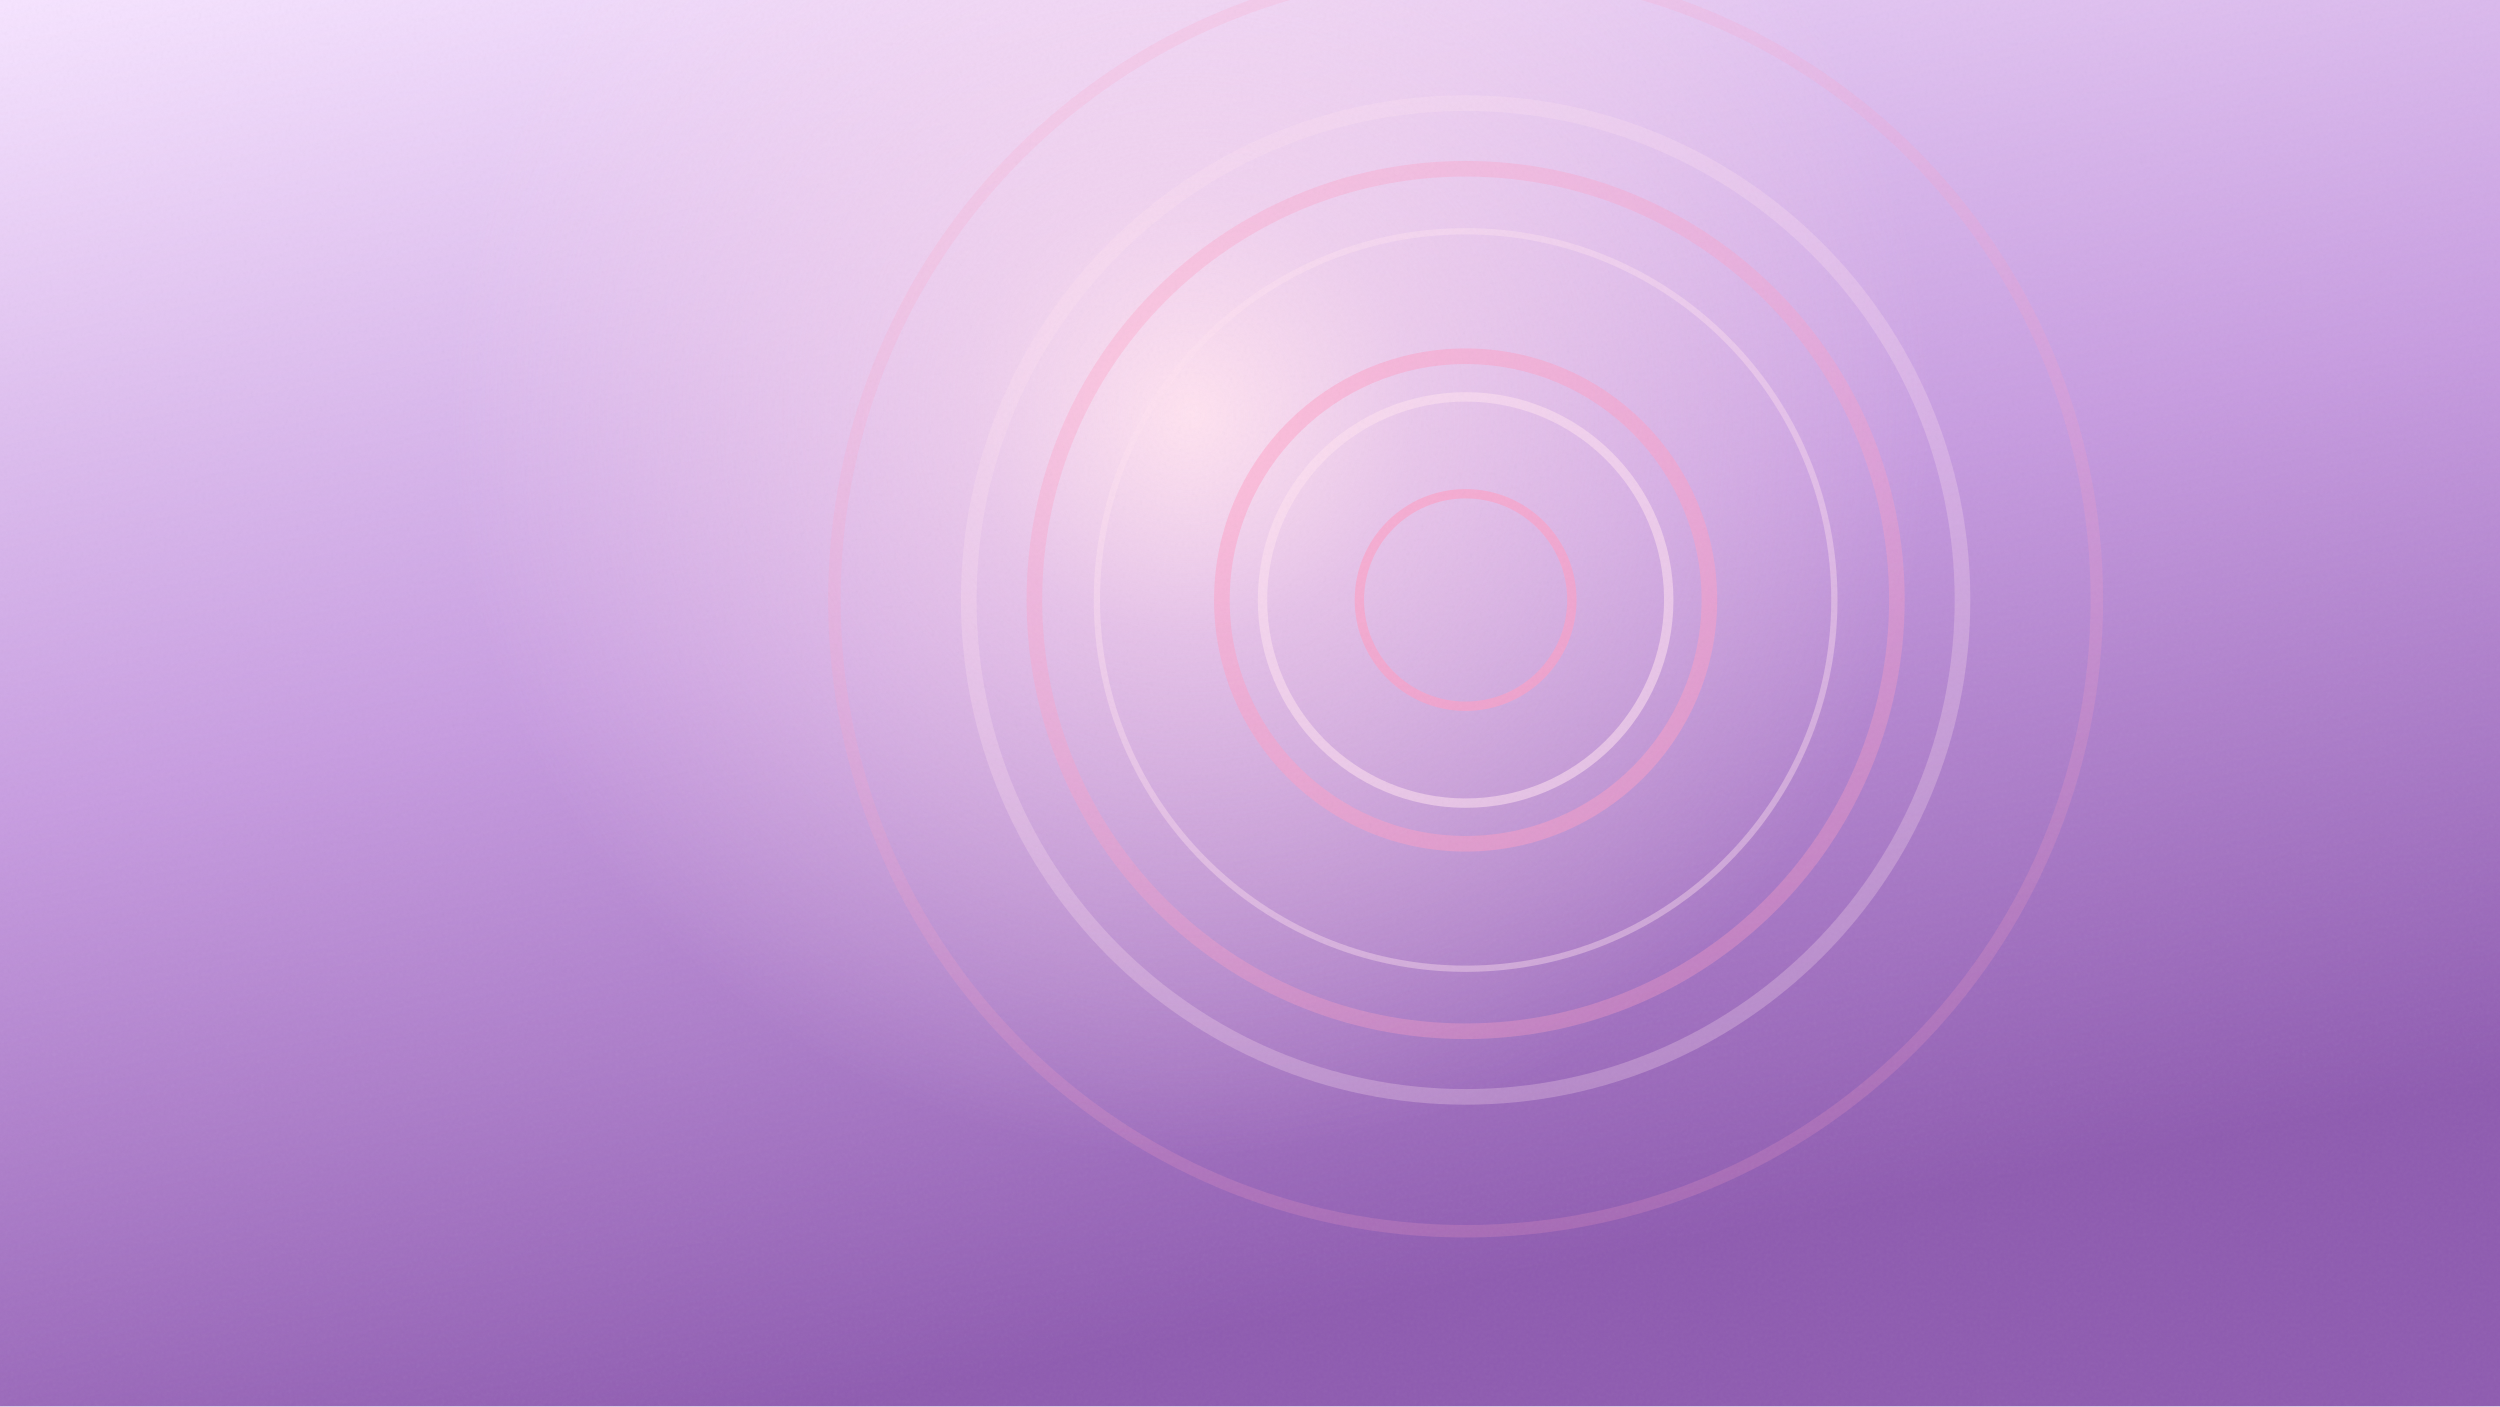
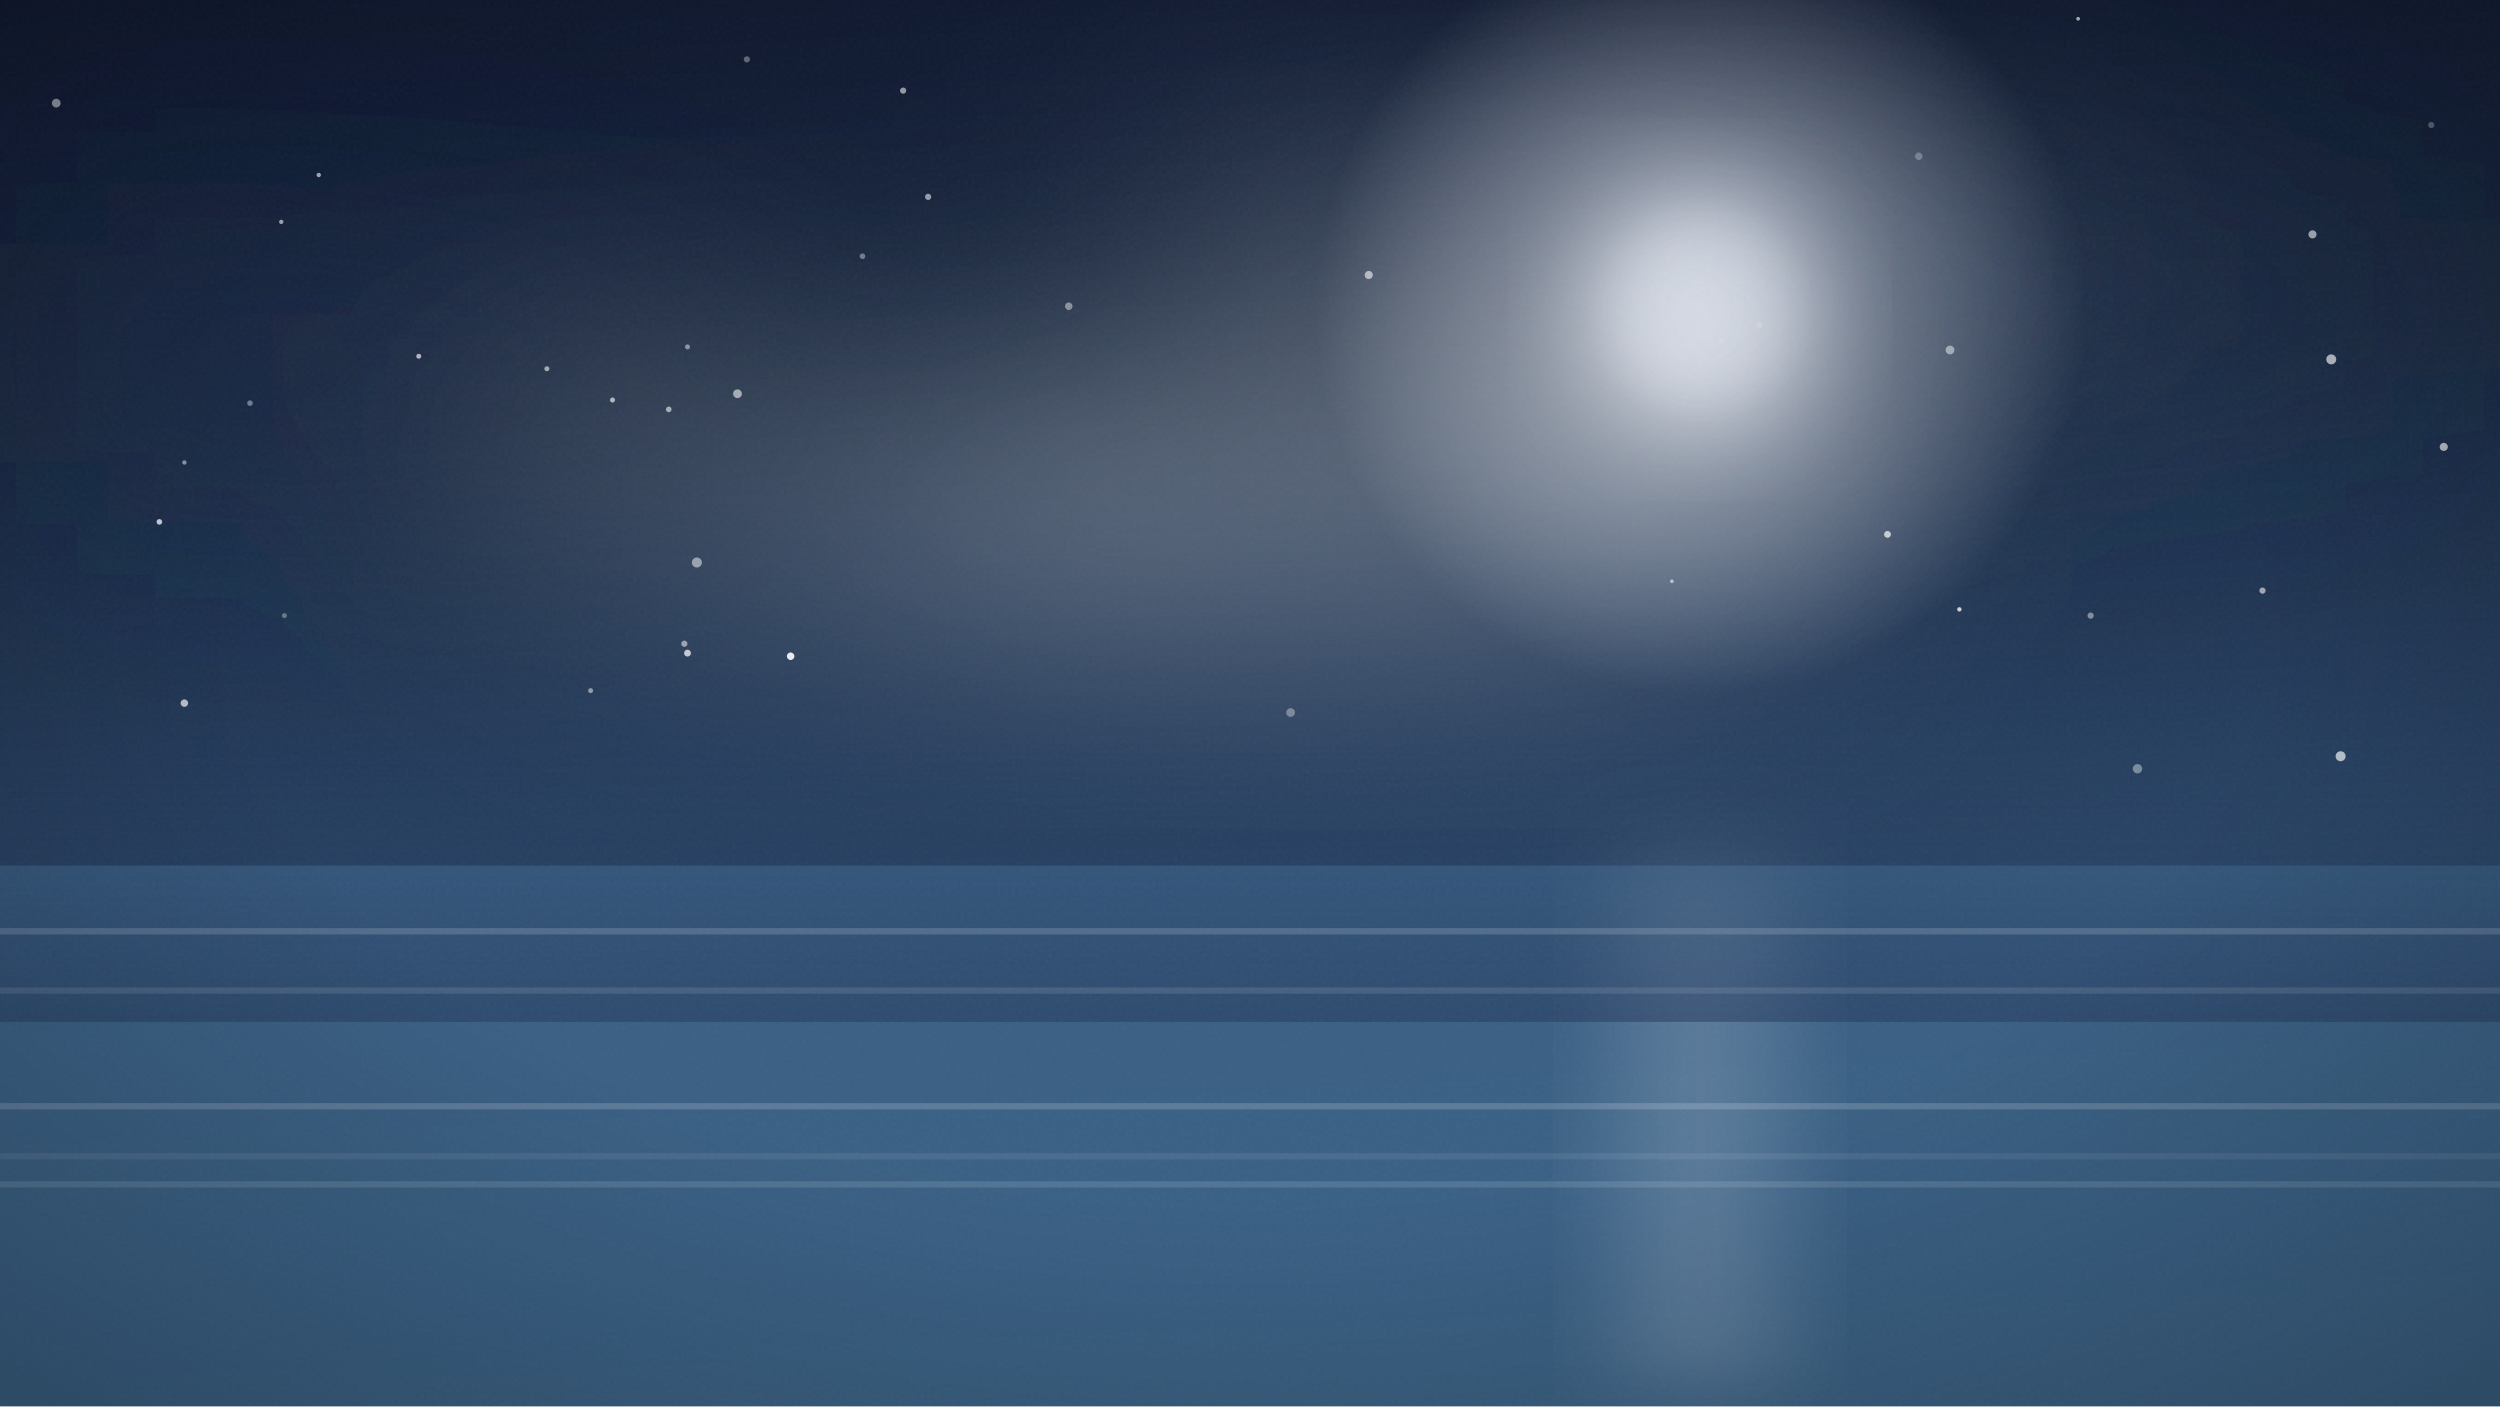
<svg xmlns="http://www.w3.org/2000/svg" viewBox="0 0 800 450" preserveAspectRatio="xMidYMid slice">
  <defs>
-     <linearGradient id="bg" x1="0" y1="0" x2="0.35" y2="1">
-       <stop offset="0%" stop-color="#f6e3ff" />
-       <stop offset="52%" stop-color="#c79ce0" />
-       <stop offset="100%" stop-color="#8e5bb0" />
+     <linearGradient id="sky" x1="0" y1="0" x2="0.08" y2="1">
+       <stop offset="0%" stop-color="#0e1830" />
+       <stop offset="30%" stop-color="#17273f" />
+       <stop offset="55%" stop-color="#233a5a" />
+       <stop offset="78%" stop-color="#2f5072" />
+       <stop offset="100%" stop-color="#3a6185" />
    </linearGradient>
-     <radialGradient id="sun" cx="50%" cy="50%" r="50%">
-       <stop offset="0%" stop-color="#ffe2f0" stop-opacity="1" />
-       <stop offset="30%" stop-color="#ffe2f0" stop-opacity="0.55" />
-       <stop offset="100%" stop-color="#ffe2f0" stop-opacity="0" />
+     <radialGradient id="glow" cx="50%" cy="50%" r="50%">
+       <stop offset="0%" stop-color="#f2f6ff" stop-opacity="0.95" />
+       <stop offset="30%" stop-color="#f2f6ff" stop-opacity="0.5" />
+       <stop offset="100%" stop-color="#f2f6ff" stop-opacity="0" />
    </radialGradient>
+     <linearGradient id="haze" x1="0" y1="0" x2="0" y2="1">
+       <stop offset="0%" stop-color="#22365a" stop-opacity="0" />
+       <stop offset="100%" stop-color="#22365a" stop-opacity="0.5" />
+     </linearGradient>
    <filter id="soft" x="-40%" y="-40%" width="180%" height="180%">
-       <feGaussianBlur stdDeviation="22" />
+       <feGaussianBlur stdDeviation="16" />
    </filter>
    <filter id="softer" x="-50%" y="-50%" width="200%" height="200%">
-       <feGaussianBlur stdDeviation="48" />
+       <feGaussianBlur stdDeviation="42" />
    </filter>
-     <pattern id="grain" patternUnits="userSpaceOnUse" width="180" height="180">
+     <pattern id="grain" patternUnits="userSpaceOnUse" width="160" height="160">
      <filter id="gn">
-         <feTurbulence type="fractalNoise" baseFrequency="0.9" numOctaves="3" stitchTiles="stitch" />
+         <feTurbulence type="fractalNoise" baseFrequency="0.85" numOctaves="3" stitchTiles="stitch" />
        <feColorMatrix type="saturate" values="0" />
      </filter>
-       <rect width="180" height="180" filter="url(#gn)" opacity="0.055" />
+       <rect width="160" height="160" filter="url(#gn)" opacity="0.045" />
    </pattern>
  </defs>
-   <rect width="800" height="450" fill="url(#bg)" />
-   <circle cx="381" cy="133" r="236" fill="url(#sun)" />
-   <circle cx="469" cy="192" r="34" fill="none" stroke="#ff9ec4" stroke-width="3" opacity="0.62" />
-   <circle cx="469" cy="192" r="65" fill="none" stroke="#ffe2f0" stroke-width="3" opacity="0.55" />
-   <circle cx="469" cy="192" r="78" fill="none" stroke="#ff9ec4" stroke-width="5" opacity="0.48" />
-   <circle cx="469" cy="192" r="118" fill="none" stroke="#ffe2f0" stroke-width="2" opacity="0.41" />
-   <circle cx="469" cy="192" r="138" fill="none" stroke="#ff9ec4" stroke-width="5" opacity="0.34" />
-   <circle cx="469" cy="192" r="159" fill="none" stroke="#ffe2f0" stroke-width="5" opacity="0.27" />
-   <circle cx="469" cy="192" r="202" fill="none" stroke="#ff9ec4" stroke-width="4" opacity="0.20" />
+   <rect width="800" height="450" fill="url(#sky)" />
+   <g fill="#ffffff">
+     <circle cx="102" cy="56" r="0.7" opacity="0.74" />
+     <circle cx="91" cy="197" r="0.8" opacity="0.35" />
+     <circle cx="749" cy="242" r="1.6" opacity="0.70" />
+     <circle cx="563" cy="104" r="1.0" opacity="0.54" />
+     <circle cx="746" cy="115" r="1.6" opacity="0.76" />
+     <circle cx="51" cy="167" r="0.9" opacity="0.87" />
+     <circle cx="535" cy="186" r="0.6" opacity="0.58" />
+     <circle cx="239" cy="19" r="1.0" opacity="0.35" />
+     <circle cx="669" cy="197" r="1.0" opacity="0.44" />
+     <circle cx="220" cy="111" r="0.8" opacity="0.50" />
+     <circle cx="18" cy="33" r="1.4" opacity="0.55" />
+     <circle cx="342" cy="98" r="1.2" opacity="0.44" />
+     <circle cx="189" cy="221" r="0.8" opacity="0.49" />
+     <circle cx="175" cy="118" r="0.8" opacity="0.68" />
+     <circle cx="724" cy="189" r="1.0" opacity="0.58" />
+     <circle cx="627" cy="195" r="0.7" opacity="0.79" />
+     <circle cx="90" cy="71" r="0.7" opacity="0.72" />
+     <circle cx="276" cy="82" r="0.9" opacity="0.38" />
+     <circle cx="624" cy="112" r="1.4" opacity="0.60" />
+     <circle cx="80" cy="129" r="0.9" opacity="0.51" />
+     <circle cx="297" cy="63" r="1.0" opacity="0.55" />
+     <circle cx="614" cy="50" r="1.2" opacity="0.33" />
+     <circle cx="253" cy="210" r="1.2" opacity="0.90" />
+     <circle cx="438" cy="88" r="1.3" opacity="0.64" />
+     <circle cx="665" cy="6" r="0.6" opacity="0.73" />
+     <circle cx="214" cy="131" r="0.9" opacity="0.62" />
+     <circle cx="551" cy="109" r="0.9" opacity="0.59" />
+     <circle cx="684" cy="246" r="1.5" opacity="0.41" />
+     <circle cx="223" cy="180" r="1.6" opacity="0.51" />
+     <circle cx="604" cy="171" r="1.1" opacity="0.72" />
+     <circle cx="59" cy="148" r="0.7" opacity="0.60" />
+     <circle cx="196" cy="128" r="0.8" opacity="0.70" />
+     <circle cx="134" cy="114" r="0.8" opacity="0.82" />
+     <circle cx="220" cy="209" r="1.1" opacity="0.73" />
+     <circle cx="236" cy="126" r="1.4" opacity="0.59" />
+     <circle cx="219" cy="206" r="1.0" opacity="0.52" />
+     <circle cx="289" cy="29" r="1.0" opacity="0.56" />
+     <circle cx="413" cy="228" r="1.4" opacity="0.35" />
+     <circle cx="778" cy="40" r="1.0" opacity="0.32" />
+     <circle cx="782" cy="143" r="1.3" opacity="0.69" />
+     <circle cx="740" cy="75" r="1.3" opacity="0.72" />
+     <circle cx="59" cy="225" r="1.2" opacity="0.68" />
+   </g>
+   <circle cx="544" cy="99" r="124" fill="url(#glow)" />
+   <circle cx="544" cy="99" r="34" fill="#f2f6ff" opacity="0.92" filter="url(#soft)" />
+   <g filter="url(#softer)">
+     <ellipse cx="431" cy="160" rx="151" ry="37" fill="#ffffff" opacity="0.36" />
+     <ellipse cx="38" cy="113" rx="199" ry="35" fill="#22365a" opacity="0.45" />
+     <ellipse cx="514" cy="79" rx="156" ry="18" fill="#ffffff" opacity="0.39" />
+     <ellipse cx="629" cy="95" rx="228" ry="30" fill="#22365a" opacity="0.38" />
+     <ellipse cx="273" cy="160" rx="106" ry="26" fill="#ffffff" opacity="0.26" />
+   </g>
+   <rect x="0" y="277" width="800" height="173" fill="#3a6185" opacity="0.92" />
+   <rect x="518" y="277" width="52" height="173" fill="#f2f6ff" opacity="0.18" filter="url(#soft)" />
+   <rect x="0" y="297" width="800" height="2" fill="#f2f6ff" opacity="0.28" />
+   <rect x="0" y="316" width="800" height="2" fill="#f2f6ff" opacity="0.23" />
+   <rect x="0" y="353" width="800" height="2" fill="#f2f6ff" opacity="0.18" />
+   <rect x="0" y="378" width="800" height="2" fill="#f2f6ff" opacity="0.13" />
+   <rect x="0" y="369" width="800" height="2" fill="#f2f6ff" opacity="0.08" />
+   <rect x="0" y="237" width="800" height="90" fill="url(#haze)" />
  <rect width="800" height="450" fill="url(#grain)" />
+   <radialGradient id="vig" cx="50%" cy="46%" r="72%">
+     <stop offset="55%" stop-color="#000" stop-opacity="0" />
+     <stop offset="100%" stop-color="#000" stop-opacity="0.24" />
+   </radialGradient>
+   <rect width="800" height="450" fill="url(#vig)" />
</svg>
